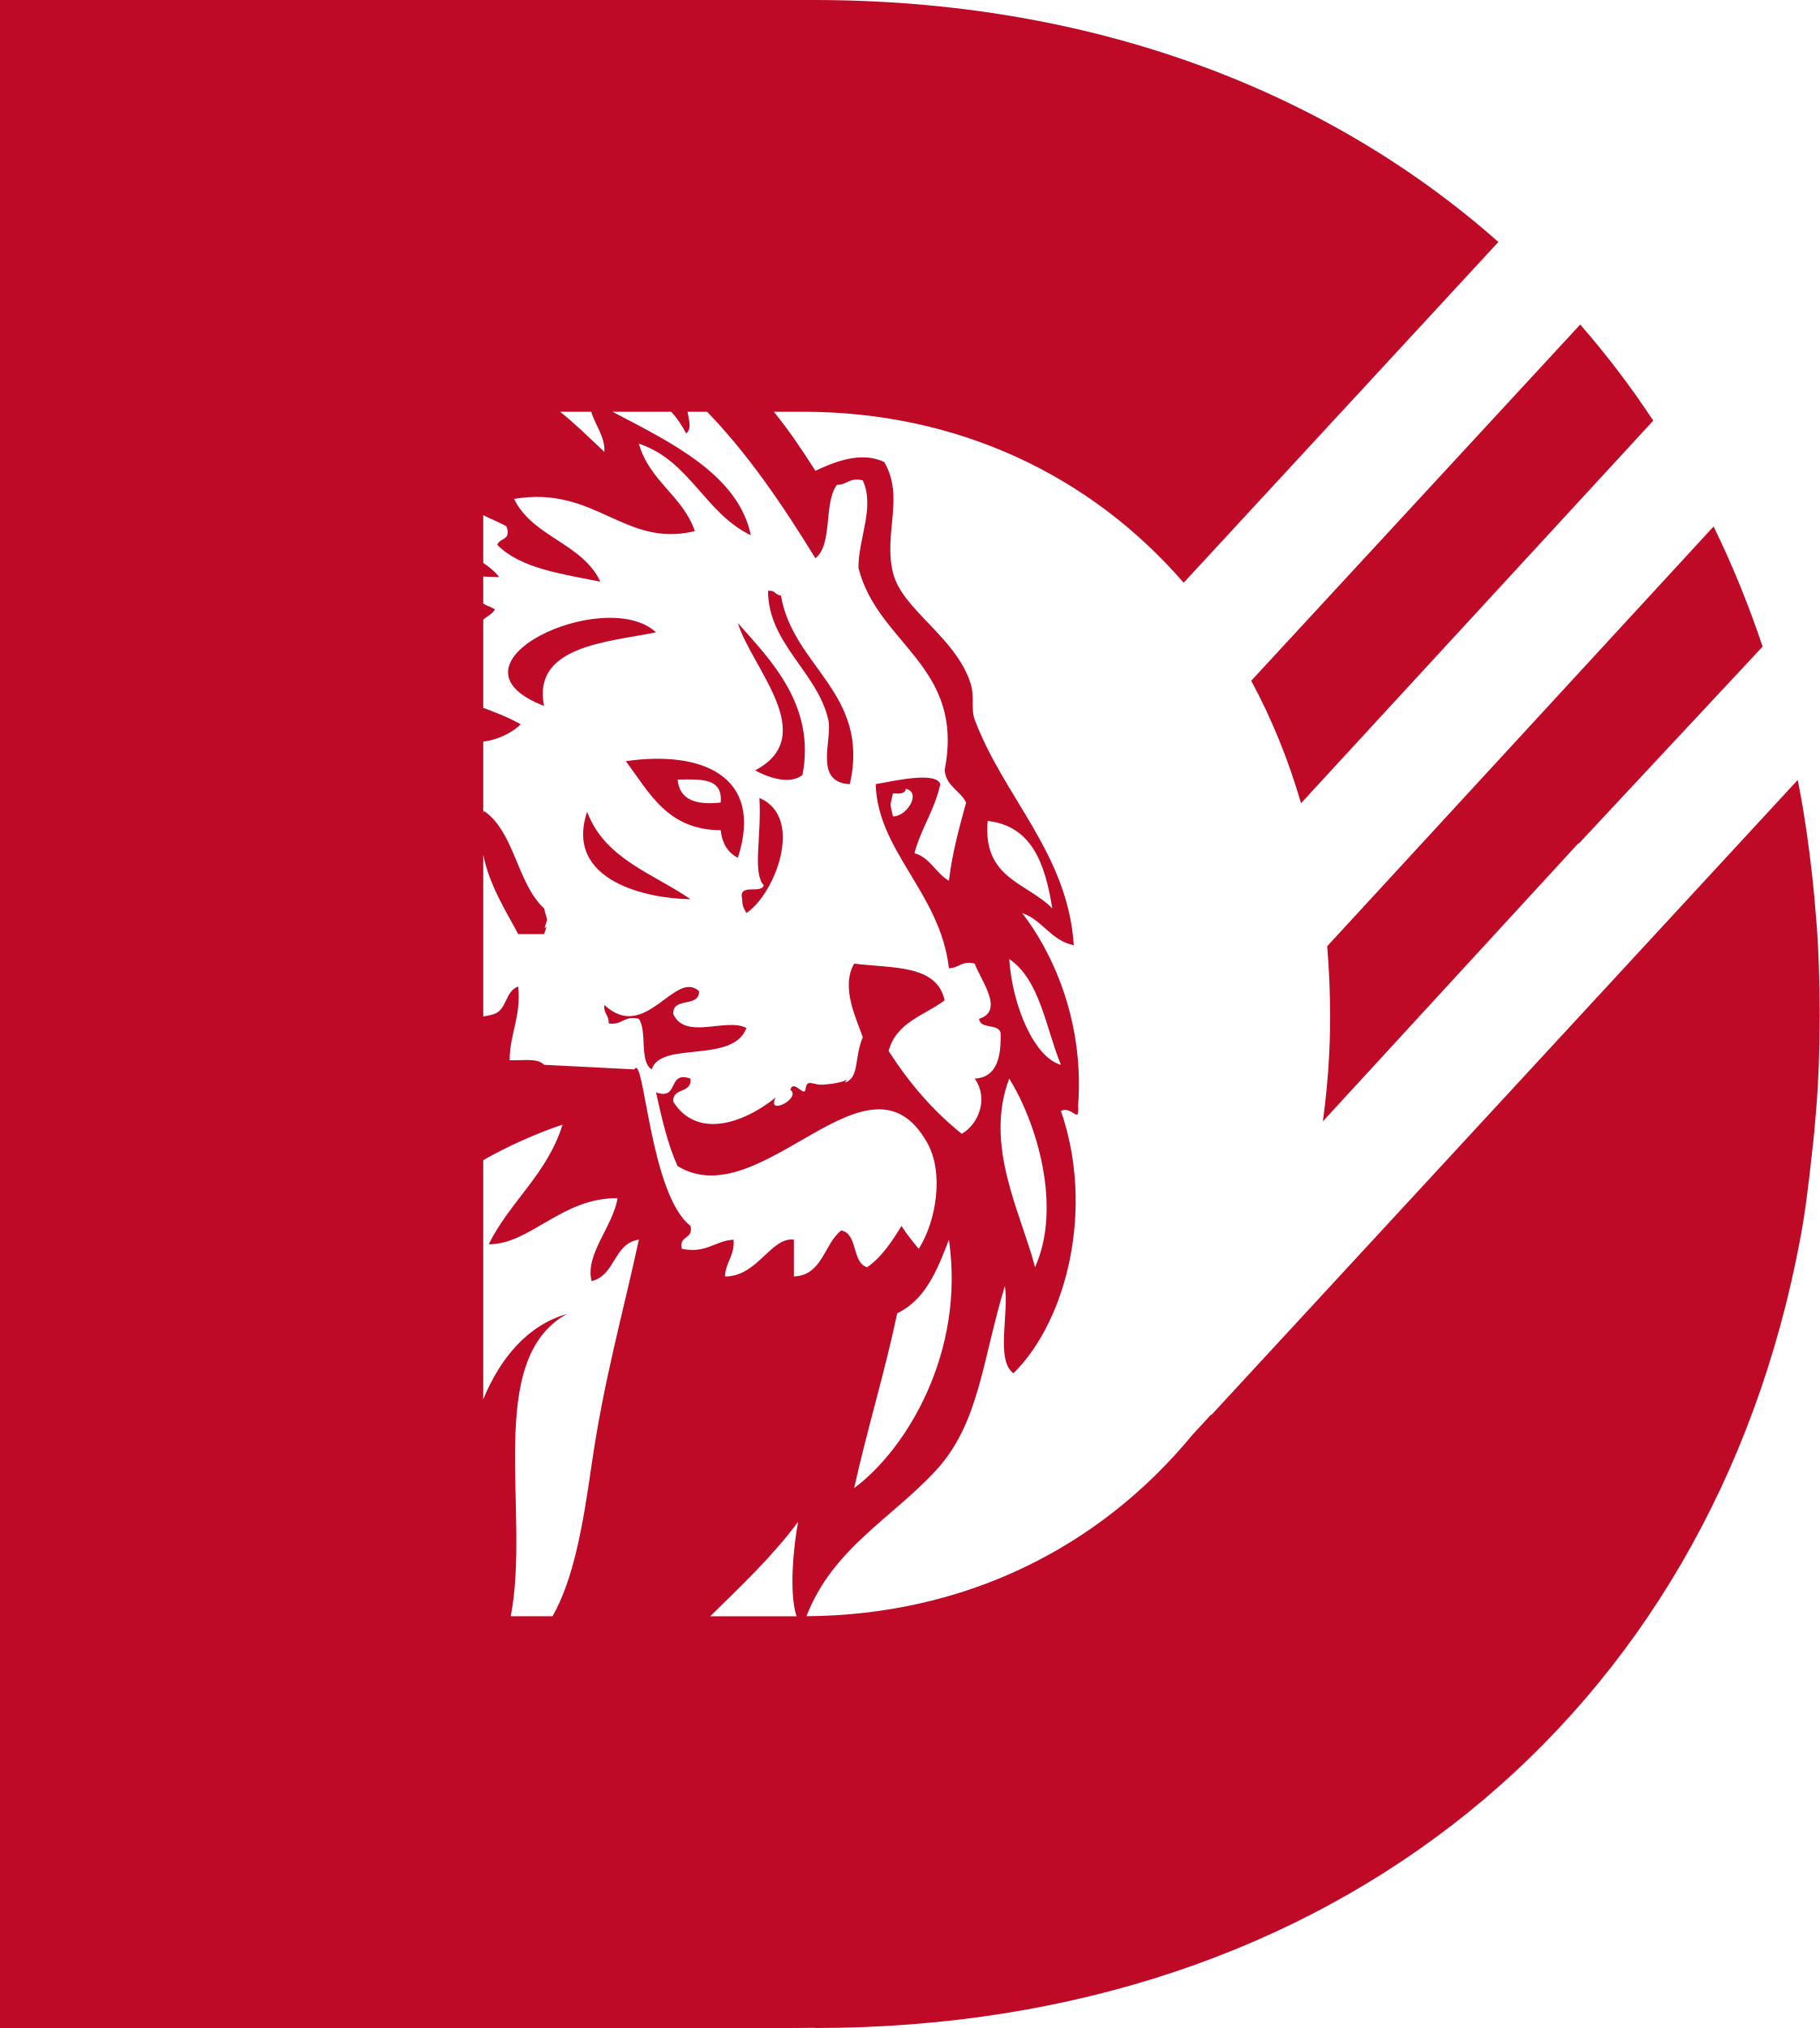
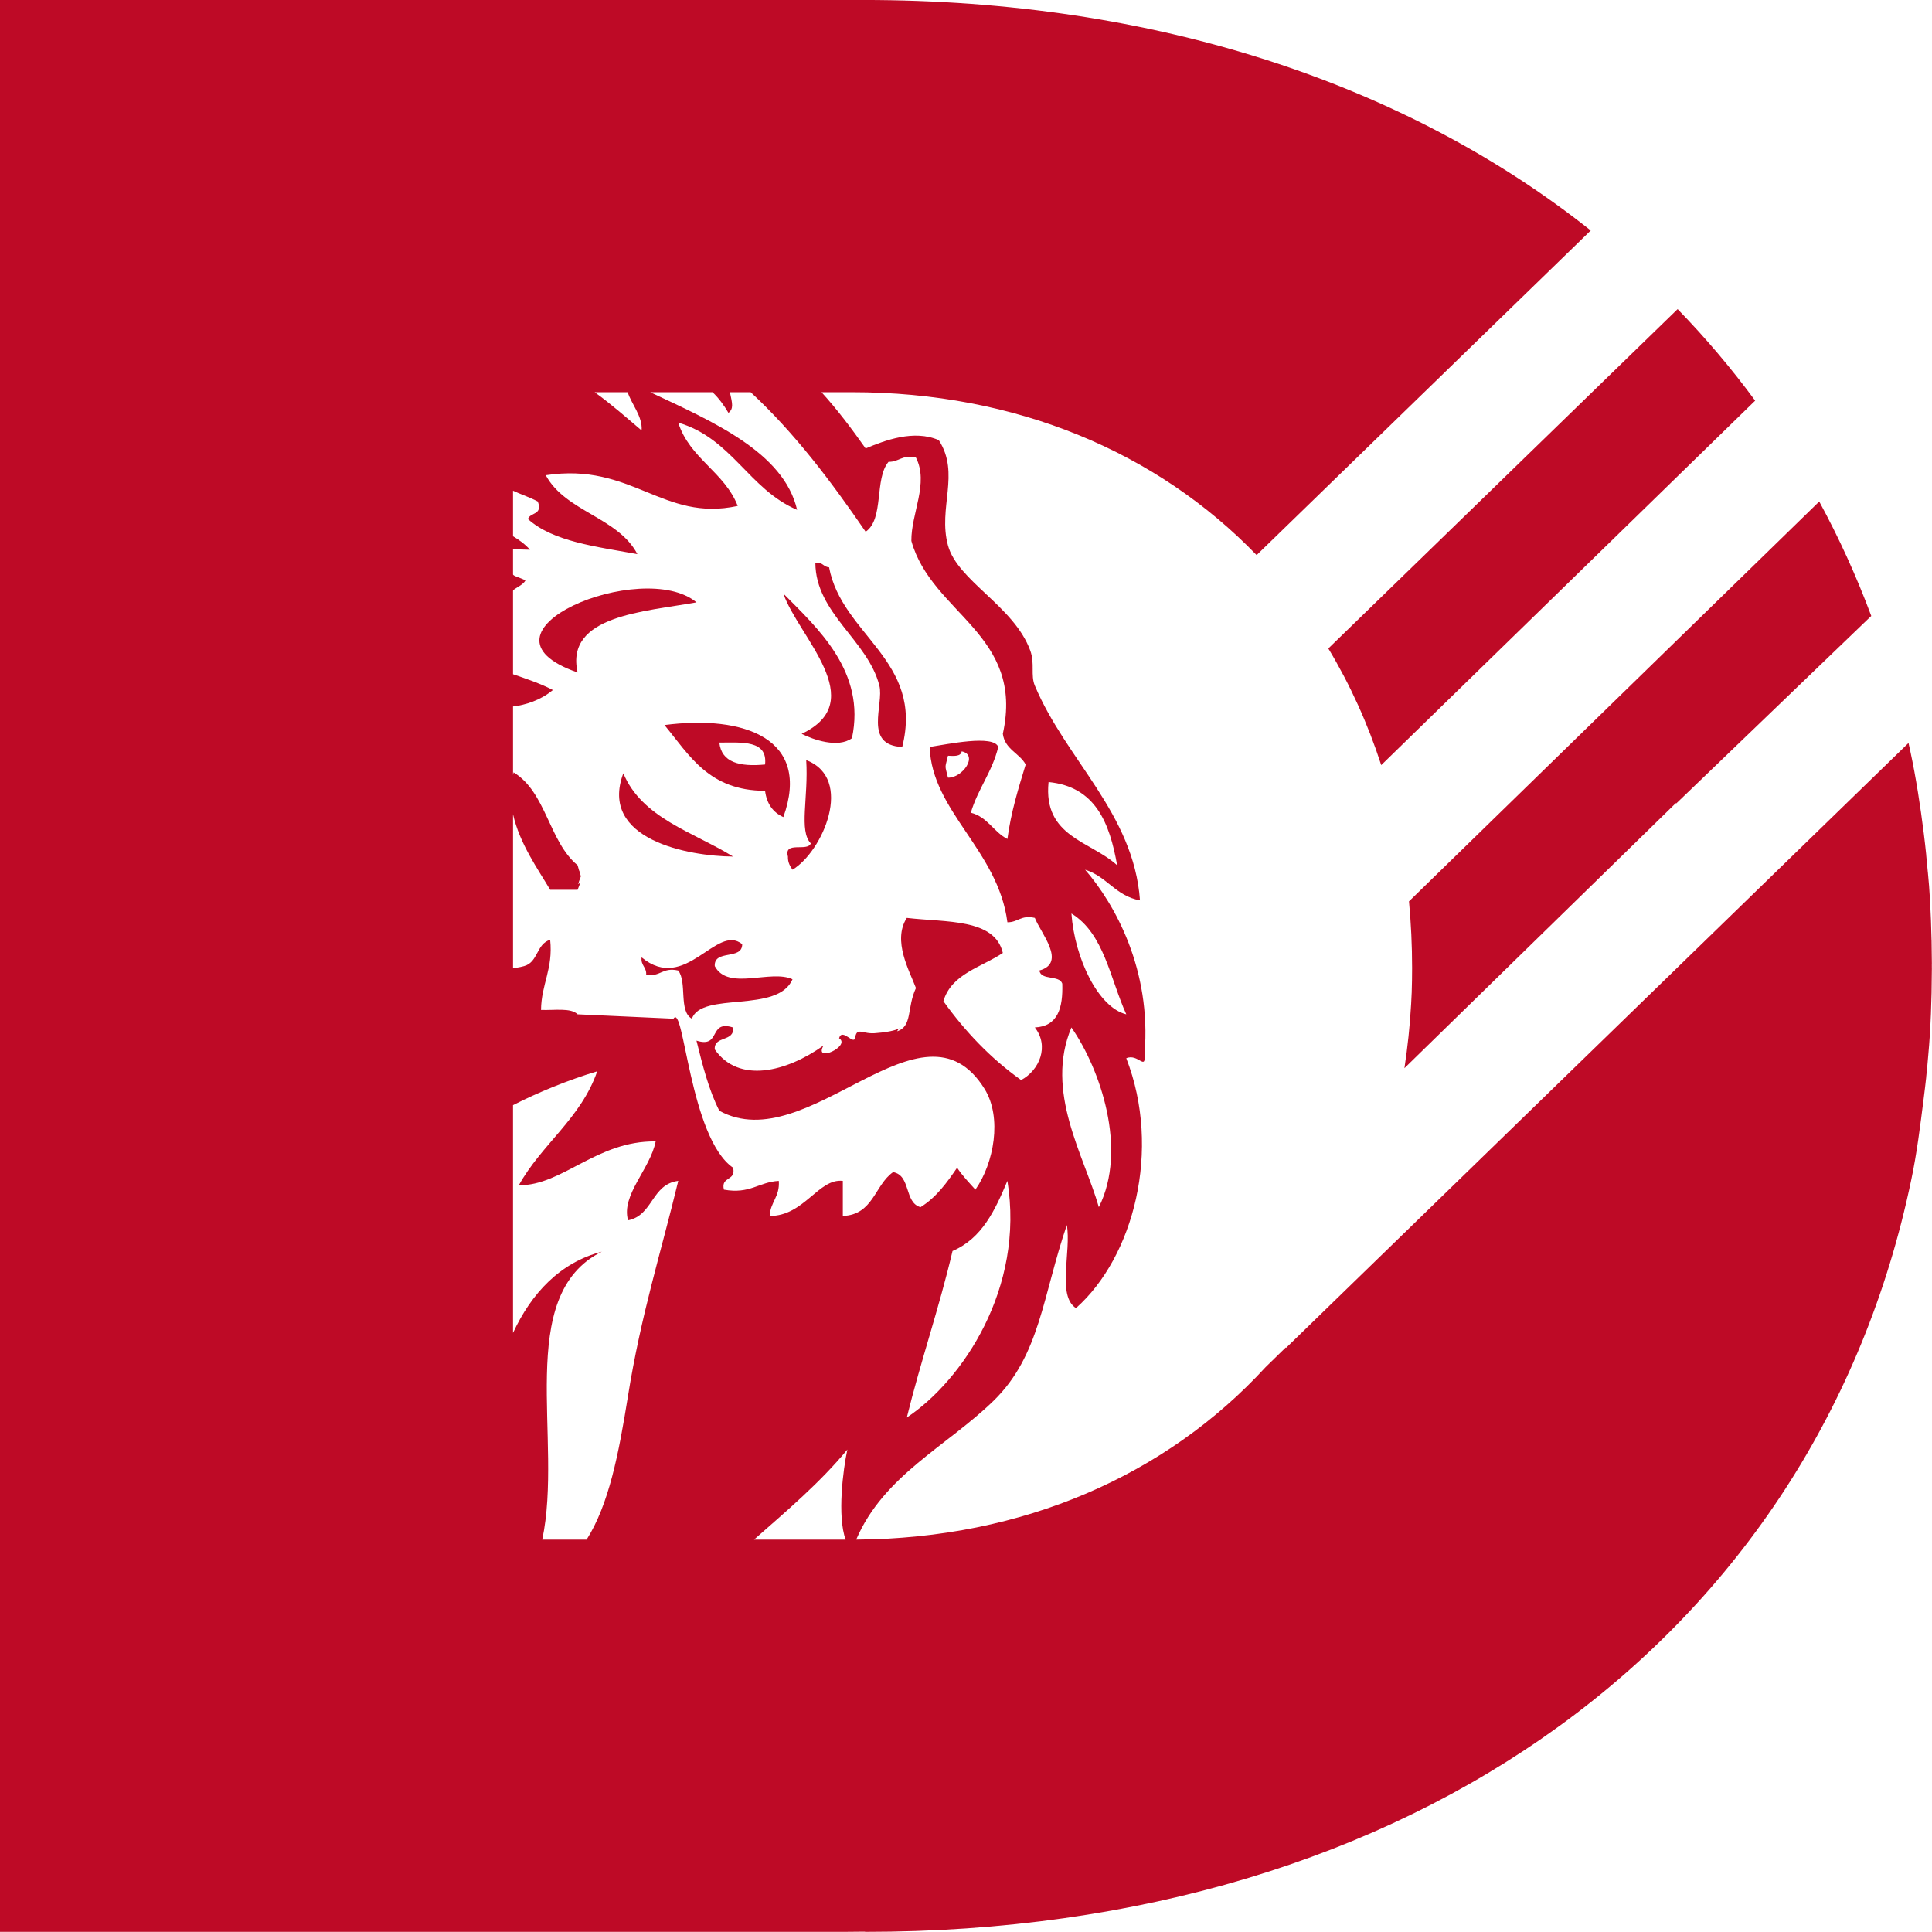
- <svg xmlns="http://www.w3.org/2000/svg" width="197.084mm" height="219.604mm" viewBox="0 0 197.084 219.604" version="1.1" id="svg4583">
+ <svg xmlns="http://www.w3.org/2000/svg" width="5.292mm" height="5.292mm" viewBox="0 0 5.292 5.292" version="1.1" id="svg4583">
  <defs id="defs4577" />
-   <g id="layer1" transform="translate(-5.023342,-5.391369)">
-     <g transform="matrix(0.6230653,0,0,0.6654672,-69.70088,-77.34284)" id="g16">
-       <path style="fill:#be0a26" d="m 267.657,251.925 c 3.575,-14.808 -9.886,-19.06 -11.978,-30.694 -0.958,-0.042 -1.037,-0.96 -2.246,-0.749 0.053,8.624 8.588,13.206 10.481,20.963 0.783,3.203 -2.664,10.188 3.743,10.48 z" id="path2" />
-       <path style="fill:#be0a26" d="m 214.503,239.198 c -2.099,-9.757 10.962,-10.374 19.465,-11.978 -8.786,-7.637 -38.526,5.088 -19.465,11.978 z" id="path4" />
-       <path style="fill:#be0a26" d="m 251.188,249.68 c 1.892,0.995 5.947,2.489 8.235,0.748 2.337,-11.371 -5.629,-18.791 -11.23,-24.706 2.403,7.317 14.344,18.376 2.995,23.958 z" id="path6" />
-       <path style="fill:#be0a26" d="m 245.198,259.411 c 0.273,2.222 1.298,3.694 2.994,4.492 4.632,-13.417 -6.428,-17.491 -19.465,-15.722 4.086,5.148 7.255,11.214 16.471,11.23 z m 0,-4.491 c -4.162,0.418 -7.14,-0.347 -7.486,-3.744 3.757,-0.014 7.924,-0.439 7.486,3.744 z" id="path8" />
-       <path style="fill:#be0a26" d="m 251.936,254.171 c 0.392,6.433 -1.239,12.064 0.749,14.225 -0.512,1.484 -4.459,-0.467 -3.743,2.246 -0.032,1.03 0.354,1.644 0.748,2.247 4.958,-3.097 10.144,-15.581 2.246,-18.718 z" id="path10" />
-       <path style="fill:#be0a26" d="m 221.989,256.417 c -4.063,11.36 10.735,14.174 17.968,14.225 -6.531,-4.2 -14.908,-6.554 -17.968,-14.225 z" id="path12" />
-       <path style="fill:#be0a26" d="m 249.689,291.604 c -3.569,-1.747 -10.551,2.047 -12.727,-2.246 -0.162,-2.906 4.518,-0.971 4.492,-3.743 -4.211,-3.616 -9.282,8.473 -16.471,2.246 -0.168,1.416 0.844,1.651 0.748,2.995 2.363,0.367 2.645,-1.348 5.241,-0.749 1.507,1.988 0.028,6.96 2.246,8.235 1.601,-4.705 14.07,-0.844 16.471,-6.738 z" id="path14" />
-     </g>
+   <g id="layer1" transform="translate(-5.023342,-219.7039)">
    <g transform="matrix(0.4390445,0,0,0.5532197,-47.63127,-63.38767)" id="g40">
-       <path style="fill:#be0a26;stroke-width:1.307" d="m 568.809,321.332 c -0.009,-1.077 -0.023,-2.144 -0.044,-3.189 -0.004,-0.225 -0.003,-0.451 -0.009,-0.676 l -0.009,0.004 c -0.133,-5.53 -0.451,-10.493 -0.859,-13.98 l -0.009,-0.005 c -0.119,-1.17 -0.238,-2.338 -0.377,-3.502 l 0.011,-0.005 c -0.172,-1.464 -0.356,-2.923 -0.561,-4.374 -0.815,-5.713 -1.792,-11.369 -3.121,-16.866 -0.139,-0.583 -0.291,-1.16 -0.436,-1.741 l -144.622,124.279 -0.085,-0.073 -4.685,4.047 c -23.057,22.196 -56.313,35.216 -95.123,35.428 6.395,-13.225 21.132,-19.219 31.942,-28.544 10.774,-9.292 11.376,-21.556 17,-36.091 1.067,5.399 -2.342,14.559 2.124,17.076 13.394,-10.513 19.945,-32.553 11.687,-51.349 2.779,-1.054 4.571,2.769 4.249,-0.909 1.628,-17.292 -6.901,-30.774 -13.811,-37.828 5.09,1.389 7.079,5.405 12.75,6.301 -1.486,-17.918 -17.176,-28.844 -24.436,-44.128 -1.023,-2.152 0.044,-4.528 -1.063,-7.205 -3.776,-9.14 -16.889,-14.311 -19.124,-21.615 -2.363,-7.725 2.902,-14.721 -2.126,-21.614 -5.792,-2.231 -12.549,0.051 -17,1.705 -3.2,-4.006 -6.542,-7.95 -10.255,-11.559 h 7.104 c 38.068,0 70.859,12.284 94.002,33.467 l 77.634,-66.696 C 446.629,141.551 388.461,124.325 320.593,124.325 H 119.93 v 396.957 h 195.993 c 1.679,0 3.345,-0.02 5.011,-0.04 l 0.006,0.04 c 127.778,0 221.004,-61.062 243.067,-154.412 1.32,-5.476 2.11,-11.191 2.923,-16.878 0.204,-1.451 0.413,-2.898 0.585,-4.362 l -0.011,-0.005 c 0.275,-2.324 0.316,-2.716 0.483,-4.488 0.562,-5.379 0.803,-11.396 0.827,-17.183 0.001,-0.249 0.01,-0.496 0.01,-0.745 l -0.006,-0.002 c 0,-0.269 -0.003,-0.534 -0.003,-0.802 l 0.009,-0.004 c 0,-0.357 -0.013,-0.712 -0.014,-1.068 z M 330.638,415.601 c 3.251,-11.654 7.499,-22.461 10.624,-34.221 6.867,-2.584 9.903,-8.418 12.75,-14.41 4.049,22.046 -10.421,40.994 -23.373,48.631 z m 44.623,-43.227 c -3.458,-10.664 -12.643,-23.736 -6.375,-36.923 6.731,8.554 13.104,25.047 6.375,36.923 z m 6.375,-39.625 c -6.508,-1.397 -11.975,-11.456 -12.75,-20.713 7.585,4.077 8.986,13.395 12.75,20.713 z M 363.575,285.02 c 10.909,0.959 14.186,8.387 15.936,17.11 -6.135,-5.004 -17.241,-5.799 -15.936,-17.11 z m -97.793,-80.1 c 0.851,2.406 3.501,4.99 3.234,7.859 -3.571,-2.676 -7.117,-5.453 -10.91,-7.859 z m 0.057,206.314 c -2.167,11.98 -4.442,22.237 -9.606,29.454 h -10.309 c 4.95,-20.449 -6.659,-50.112 13.839,-59.171 -9.707,2.24 -16.37,8.578 -20.627,16.697 V 351.414 c 5.677,-2.581 12.96,-5.215 19.566,-6.958 -3.791,9.694 -12.931,14.986 -18.217,23.414 10.137,0.103 18.07,-9.17 31.796,-9.006 -1.262,5.689 -8.071,10.997 -6.415,16.21 5.864,-1.034 5.415,-7.399 11.668,-8.104 -4.045,14.819 -8.651,27.445 -11.695,44.263 z m 22.303,-42.462 c -0.793,-2.773 2.916,-1.731 2.123,-4.504 -10.086,-6.159 -11.425,-34.091 -13.842,-30.62 l -22.28,-0.901 c -1.544,-1.391 -5.44,-0.791 -8.499,-0.9 0.068,-5.346 2.837,-8.401 2.126,-14.41 -3.257,0.843 -2.759,4.605 -6.064,5.403 -1.046,0.284 -2.567,0.417 -2.567,0.464 v -31.668 c 1.509,6.031 5.87,11.396 8.631,15.528 h 6.373 c 1.65,-3.609 -0.89,1.025 0.759,-2.775 -0.759,-2.446 0,0.183 -0.759,-2.263 -6.669,-4.852 -7.286,-15.021 -14.873,-19.095 -0.055,0.18 -0.084,0.36 -0.132,0.54 V 269.491 c 2.838,-0.294 6.406,-1.263 9.253,-3.383 -2.878,-1.339 -6.415,-2.378 -9.253,-3.238 v -17.126 c 0,-0.441 2.305,-1.107 2.877,-2.151 -0.92,-0.496 -2.877,-0.903 -2.877,-1.238 v -5.192 c 0,0.041 2.633,0.083 3.938,0.125 -1.115,-1.128 -2.519,-2.033 -3.938,-2.769 v -9.366 c 1.419,0.622 3.951,1.363 5.755,2.229 1.216,2.833 -1.824,2.189 -2.281,3.603 5.843,4.654 15.91,5.661 25.422,7.203 -4.494,-7.598 -16.698,-8.693 -21.29,-16.209 20.086,-2.7 27.186,9.665 44.605,6.304 -3.087,-6.991 -11.181,-9.742 -13.821,-17.111 12.481,3.23 16.35,13.655 27.618,17.914 -3.082,-11.829 -19.666,-18.152 -34.126,-24.166 h 14.468 c 1.466,1.203 2.72,2.763 3.717,4.257 1.213,-0.912 0.915,-1.851 0.329,-4.257 h 4.826 c 10.265,8.42 18.726,18.369 26.715,28.67 4.343,-2.625 1.981,-10.88 5.313,-14.36 2.502,0.021 3.128,-1.526 6.373,-0.877 3.058,5.281 -1.13,11.454 -1.063,17.122 4.733,15.015 26.351,19.12 21.252,39.632 0.47,3.203 3.846,3.947 5.31,6.307 -1.685,4.877 -3.4,9.727 -4.249,15.31 -3.236,-1.459 -4.582,-4.52 -8.499,-5.403 1.645,-4.909 4.978,-8.387 6.375,-13.507 -1.035,-2.586 -11.867,-0.553 -15.936,0 0.48,13.22 15.917,21.242 18.061,36.023 2.503,0.019 3.128,-1.552 6.375,-0.901 1.323,3.085 7.492,9.238 1.062,10.806 0.346,2.11 4.635,0.876 5.313,2.702 0.18,4.957 -0.991,8.767 -6.375,9.006 3.409,3.843 1.08,8.786 -3.187,10.807 -7.108,-4.482 -13.011,-9.985 -18.061,-16.21 1.866,-5.62 8.8,-6.949 13.811,-9.906 -1.865,-7.125 -13.164,-6.254 -22.313,-7.204 -3.393,4.706 0.62,10.859 2.124,14.408 -2.164,4.119 -0.763,7.874 -4.392,8.892 0.227,-0.355 0.436,-0.545 0.548,-0.629 -0.332,0.18 -1.704,0.746 -5.33,0.985 -3.136,0.357 -4.476,-1.323 -4.926,0.824 -0.193,1.966 -3.036,-2.027 -3.761,0.245 2.835,1.597 -6.003,5.205 -3.616,1.498 -8.631,5.442 -19.689,7.883 -25.271,0.795 -0.216,-2.886 4.642,-1.469 4.249,-4.502 -5.824,-1.636 -2.675,4.336 -8.499,2.702 1.422,5.098 2.877,10.171 5.313,14.41 20.639,10.038 47.14,-25.109 61.622,-4.504 4.14,5.891 2.197,15.27 -2.124,20.714 -1.473,-1.454 -3.01,-2.852 -4.249,-4.504 -2.386,3.082 -4.844,6.101 -8.501,8.105 -3.835,-0.953 -2.19,-6.546 -6.372,-7.204 -4.3,2.658 -4.587,8.778 -11.682,9.005 v -7.204 c -5.677,-0.575 -8.972,7.253 -17.001,7.204 0.16,-2.864 2.407,-3.962 2.123,-7.204 -4.683,0.23 -6.659,2.763 -12.751,1.801 z m 52.06,-84.654 c -0.744,-2.771 -0.744,-1.73 0,-4.501 1.507,0.076 3.007,0.148 3.187,-0.901 3.957,0.727 0.204,5.496 -3.187,5.402 z M 316.424,440.689 h -4.91 -16.384 c 7.717,-6.014 15.281,-11.649 21.697,-18.509 -0.996,4.061 -2.393,13.697 -0.403,18.509 z" id="path34" />
-       <path style="fill:#be0a26;stroke-width:1.307" d="m 440.877,281.541 86.887,-74.885 c -5.508,-6.617 -11.521,-12.895 -18.016,-18.811 l -81.165,69.728 c 5.018,7.363 9.146,15.379 12.294,23.968 z" id="path36" />
-       <path style="fill:#be0a26;stroke-width:1.307" d="m 447.948,328.39 c -0.028,0.746 -0.085,1.476 -0.123,2.216 -0.282,4.508 -0.82,8.906 -1.558,13.208 l 63.058,-54.456 0.094,0.072 45.324,-38.543 c -3.44,-8.16 -7.48,-16.005 -12.092,-23.511 l -95.326,82.162 c 0.474,4.465 0.724,9.031 0.724,13.697 0,1.705 -0.033,3.407 -0.095,5.094 -0.003,0.019 -0.003,0.04 -0.004,0.061 z" id="path38" />
+       <g id="g843" transform="matrix(0.02684975,0,0,0.02409639,116.7099,508.7205)">
+         <g id="g16" transform="matrix(1.419139,0,0,1.202899,-50.26735,-25.22536)">
+           <path id="path2" d="m 267.657,251.925 c 3.575,-14.808 -9.886,-19.06 -11.978,-30.694 -0.958,-0.042 -1.037,-0.96 -2.246,-0.749 0.053,8.624 8.588,13.206 10.481,20.963 0.783,3.203 -2.664,10.188 3.743,10.48 z" style="fill:#be0a26" />
+           <path id="path4" d="m 214.503,239.198 c -2.099,-9.757 10.962,-10.374 19.465,-11.978 -8.786,-7.637 -38.526,5.088 -19.465,11.978 z" style="fill:#be0a26" />
+           <path id="path6" d="m 251.188,249.68 c 1.892,0.995 5.947,2.489 8.235,0.748 2.337,-11.371 -5.629,-18.791 -11.23,-24.706 2.403,7.317 14.344,18.376 2.995,23.958 z" style="fill:#be0a26" />
+           <path id="path8" d="m 245.198,259.411 c 0.273,2.222 1.298,3.694 2.994,4.492 4.632,-13.417 -6.428,-17.491 -19.465,-15.722 4.086,5.148 7.255,11.214 16.471,11.23 z m 0,-4.491 c -4.162,0.418 -7.14,-0.347 -7.486,-3.744 3.757,-0.014 7.924,-0.439 7.486,3.744 z" style="fill:#be0a26" />
+           <path id="path10" d="m 251.936,254.171 c 0.392,6.433 -1.239,12.064 0.749,14.225 -0.512,1.484 -4.459,-0.467 -3.743,2.246 -0.032,1.03 0.354,1.644 0.748,2.247 4.958,-3.097 10.144,-15.581 2.246,-18.718 z" style="fill:#be0a26" />
+           <path id="path12" d="m 221.989,256.417 c -4.063,11.36 10.735,14.174 17.968,14.225 -6.531,-4.2 -14.908,-6.554 -17.968,-14.225 z" style="fill:#be0a26" />
+           <path id="path14" d="m 249.689,291.604 c -3.569,-1.747 -10.551,2.047 -12.727,-2.246 -0.162,-2.906 4.518,-0.971 4.492,-3.743 -4.211,-3.616 -9.282,8.473 -16.471,2.246 -0.168,1.416 0.844,1.651 0.748,2.995 2.363,0.367 2.645,-1.348 5.241,-0.749 1.507,1.988 0.028,6.96 2.246,8.235 1.601,-4.705 14.07,-0.844 16.471,-6.738 z" style="fill:#be0a26" />
+         </g>
+         <path id="path34" d="m 568.809,321.332 c -0.009,-1.077 -0.023,-2.144 -0.044,-3.189 -0.004,-0.225 -0.003,-0.451 -0.009,-0.676 l -0.009,0.004 c -0.133,-5.53 -0.451,-10.493 -0.859,-13.98 l -0.009,-0.005 c -0.119,-1.17 -0.238,-2.338 -0.377,-3.502 l 0.011,-0.005 c -0.172,-1.464 -0.356,-2.923 -0.561,-4.374 -0.815,-5.713 -1.792,-11.369 -3.121,-16.866 -0.139,-0.583 -0.291,-1.16 -0.436,-1.741 l -144.622,124.279 -0.085,-0.073 -4.685,4.047 c -23.057,22.196 -56.313,35.216 -95.123,35.428 6.395,-13.225 21.132,-19.219 31.942,-28.544 10.774,-9.292 11.376,-21.556 17,-36.091 1.067,5.399 -2.342,14.559 2.124,17.076 13.394,-10.513 19.945,-32.553 11.687,-51.349 2.779,-1.054 4.571,2.769 4.249,-0.909 1.628,-17.292 -6.901,-30.774 -13.811,-37.828 5.09,1.389 7.079,5.405 12.75,6.301 -1.486,-17.918 -17.176,-28.844 -24.436,-44.128 -1.023,-2.152 0.044,-4.528 -1.063,-7.205 -3.776,-9.14 -16.889,-14.311 -19.124,-21.615 -2.363,-7.725 2.902,-14.721 -2.126,-21.614 -5.792,-2.231 -12.549,0.051 -17,1.705 -3.2,-4.006 -6.542,-7.95 -10.255,-11.559 h 7.104 c 38.068,0 70.859,12.284 94.002,33.467 l 77.634,-66.696 C 446.629,141.551 388.461,124.325 320.593,124.325 H 119.93 v 396.957 h 195.993 c 1.679,0 3.345,-0.02 5.011,-0.04 l 0.006,0.04 c 127.778,0 221.004,-61.062 243.067,-154.412 1.32,-5.476 2.11,-11.191 2.923,-16.878 0.204,-1.451 0.413,-2.898 0.585,-4.362 l -0.011,-0.005 c 0.275,-2.324 0.316,-2.716 0.483,-4.488 0.562,-5.379 0.803,-11.396 0.827,-17.183 0.001,-0.249 0.01,-0.496 0.01,-0.745 l -0.006,-0.002 c 0,-0.269 -0.003,-0.534 -0.003,-0.802 l 0.009,-0.004 c 0,-0.357 -0.013,-0.712 -0.014,-1.068 z M 330.638,415.601 c 3.251,-11.654 7.499,-22.461 10.624,-34.221 6.867,-2.584 9.903,-8.418 12.75,-14.41 4.049,22.046 -10.421,40.994 -23.373,48.631 z m 44.623,-43.227 c -3.458,-10.664 -12.643,-23.736 -6.375,-36.923 6.731,8.554 13.104,25.047 6.375,36.923 z m 6.375,-39.625 c -6.508,-1.397 -11.975,-11.456 -12.75,-20.713 7.585,4.077 8.986,13.395 12.75,20.713 z M 363.575,285.02 c 10.909,0.959 14.186,8.387 15.936,17.11 -6.135,-5.004 -17.241,-5.799 -15.936,-17.11 z m -97.793,-80.1 c 0.851,2.406 3.501,4.99 3.234,7.859 -3.571,-2.676 -7.117,-5.453 -10.91,-7.859 z m 0.057,206.314 c -2.167,11.98 -4.442,22.237 -9.606,29.454 h -10.309 c 4.95,-20.449 -6.659,-50.112 13.839,-59.171 -9.707,2.24 -16.37,8.578 -20.627,16.697 V 351.414 c 5.677,-2.581 12.96,-5.215 19.566,-6.958 -3.791,9.694 -12.931,14.986 -18.217,23.414 10.137,0.103 18.07,-9.17 31.796,-9.006 -1.262,5.689 -8.071,10.997 -6.415,16.21 5.864,-1.034 5.415,-7.399 11.668,-8.104 -4.045,14.819 -8.651,27.445 -11.695,44.263 z m 22.303,-42.462 c -0.793,-2.773 2.916,-1.731 2.123,-4.504 -10.086,-6.159 -11.425,-34.091 -13.842,-30.62 l -22.28,-0.901 c -1.544,-1.391 -5.44,-0.791 -8.499,-0.9 0.068,-5.346 2.837,-8.401 2.126,-14.41 -3.257,0.843 -2.759,4.605 -6.064,5.403 -1.046,0.284 -2.567,0.417 -2.567,0.464 v -31.668 c 1.509,6.031 5.87,11.396 8.631,15.528 h 6.373 c 1.65,-3.609 -0.89,1.025 0.759,-2.775 -0.759,-2.446 0,0.183 -0.759,-2.263 -6.669,-4.852 -7.286,-15.021 -14.873,-19.095 -0.055,0.18 -0.084,0.36 -0.132,0.54 V 269.491 c 2.838,-0.294 6.406,-1.263 9.253,-3.383 -2.878,-1.339 -6.415,-2.378 -9.253,-3.238 v -17.126 c 0,-0.441 2.305,-1.107 2.877,-2.151 -0.92,-0.496 -2.877,-0.903 -2.877,-1.238 v -5.192 c 0,0.041 2.633,0.083 3.938,0.125 -1.115,-1.128 -2.519,-2.033 -3.938,-2.769 v -9.366 c 1.419,0.622 3.951,1.363 5.755,2.229 1.216,2.833 -1.824,2.189 -2.281,3.603 5.843,4.654 15.91,5.661 25.422,7.203 -4.494,-7.598 -16.698,-8.693 -21.29,-16.209 20.086,-2.7 27.186,9.665 44.605,6.304 -3.087,-6.991 -11.181,-9.742 -13.821,-17.111 12.481,3.23 16.35,13.655 27.618,17.914 -3.082,-11.829 -19.666,-18.152 -34.126,-24.166 h 14.468 c 1.466,1.203 2.72,2.763 3.717,4.257 1.213,-0.912 0.915,-1.851 0.329,-4.257 h 4.826 c 10.265,8.42 18.726,18.369 26.715,28.67 4.343,-2.625 1.981,-10.88 5.313,-14.36 2.502,0.021 3.128,-1.526 6.373,-0.877 3.058,5.281 -1.13,11.454 -1.063,17.122 4.733,15.015 26.351,19.12 21.252,39.632 0.47,3.203 3.846,3.947 5.31,6.307 -1.685,4.877 -3.4,9.727 -4.249,15.31 -3.236,-1.459 -4.582,-4.52 -8.499,-5.403 1.645,-4.909 4.978,-8.387 6.375,-13.507 -1.035,-2.586 -11.867,-0.553 -15.936,0 0.48,13.22 15.917,21.242 18.061,36.023 2.503,0.019 3.128,-1.552 6.375,-0.901 1.323,3.085 7.492,9.238 1.062,10.806 0.346,2.11 4.635,0.876 5.313,2.702 0.18,4.957 -0.991,8.767 -6.375,9.006 3.409,3.843 1.08,8.786 -3.187,10.807 -7.108,-4.482 -13.011,-9.985 -18.061,-16.21 1.866,-5.62 8.8,-6.949 13.811,-9.906 -1.865,-7.125 -13.164,-6.254 -22.313,-7.204 -3.393,4.706 0.62,10.859 2.124,14.408 -2.164,4.119 -0.763,7.874 -4.392,8.892 0.227,-0.355 0.436,-0.545 0.548,-0.629 -0.332,0.18 -1.704,0.746 -5.33,0.985 -3.136,0.357 -4.476,-1.323 -4.926,0.824 -0.193,1.966 -3.036,-2.027 -3.761,0.245 2.835,1.597 -6.003,5.205 -3.616,1.498 -8.631,5.442 -19.689,7.883 -25.271,0.795 -0.216,-2.886 4.642,-1.469 4.249,-4.502 -5.824,-1.636 -2.675,4.336 -8.499,2.702 1.422,5.098 2.877,10.171 5.313,14.41 20.639,10.038 47.14,-25.109 61.622,-4.504 4.14,5.891 2.197,15.27 -2.124,20.714 -1.473,-1.454 -3.01,-2.852 -4.249,-4.504 -2.386,3.082 -4.844,6.101 -8.501,8.105 -3.835,-0.953 -2.19,-6.546 -6.372,-7.204 -4.3,2.658 -4.587,8.778 -11.682,9.005 v -7.204 c -5.677,-0.575 -8.972,7.253 -17.001,7.204 0.16,-2.864 2.407,-3.962 2.123,-7.204 -4.683,0.23 -6.659,2.763 -12.751,1.801 z m 52.06,-84.654 c -0.744,-2.771 -0.744,-1.73 0,-4.501 1.507,0.076 3.007,0.148 3.187,-0.901 3.957,0.727 0.204,5.496 -3.187,5.402 z M 316.424,440.689 h -4.91 -16.384 c 7.717,-6.014 15.281,-11.649 21.697,-18.509 -0.996,4.061 -2.393,13.697 -0.403,18.509 z" style="fill:#be0a26;stroke-width:1.307" />
+         <path id="path36" d="m 440.877,281.541 86.887,-74.885 c -5.508,-6.617 -11.521,-12.895 -18.016,-18.811 l -81.165,69.728 c 5.018,7.363 9.146,15.379 12.294,23.968 z" style="fill:#be0a26;stroke-width:1.307" />
+         <path id="path38" d="m 447.948,328.39 c -0.028,0.746 -0.085,1.476 -0.123,2.216 -0.282,4.508 -0.82,8.906 -1.558,13.208 l 63.058,-54.456 0.094,0.072 45.324,-38.543 c -3.44,-8.16 -7.48,-16.005 -12.092,-23.511 l -95.326,82.162 c 0.474,4.465 0.724,9.031 0.724,13.697 0,1.705 -0.033,3.407 -0.095,5.094 -0.003,0.019 -0.003,0.04 -0.004,0.061 z" style="fill:#be0a26;stroke-width:1.307" />
+       </g>
    </g>
  </g>
</svg>
